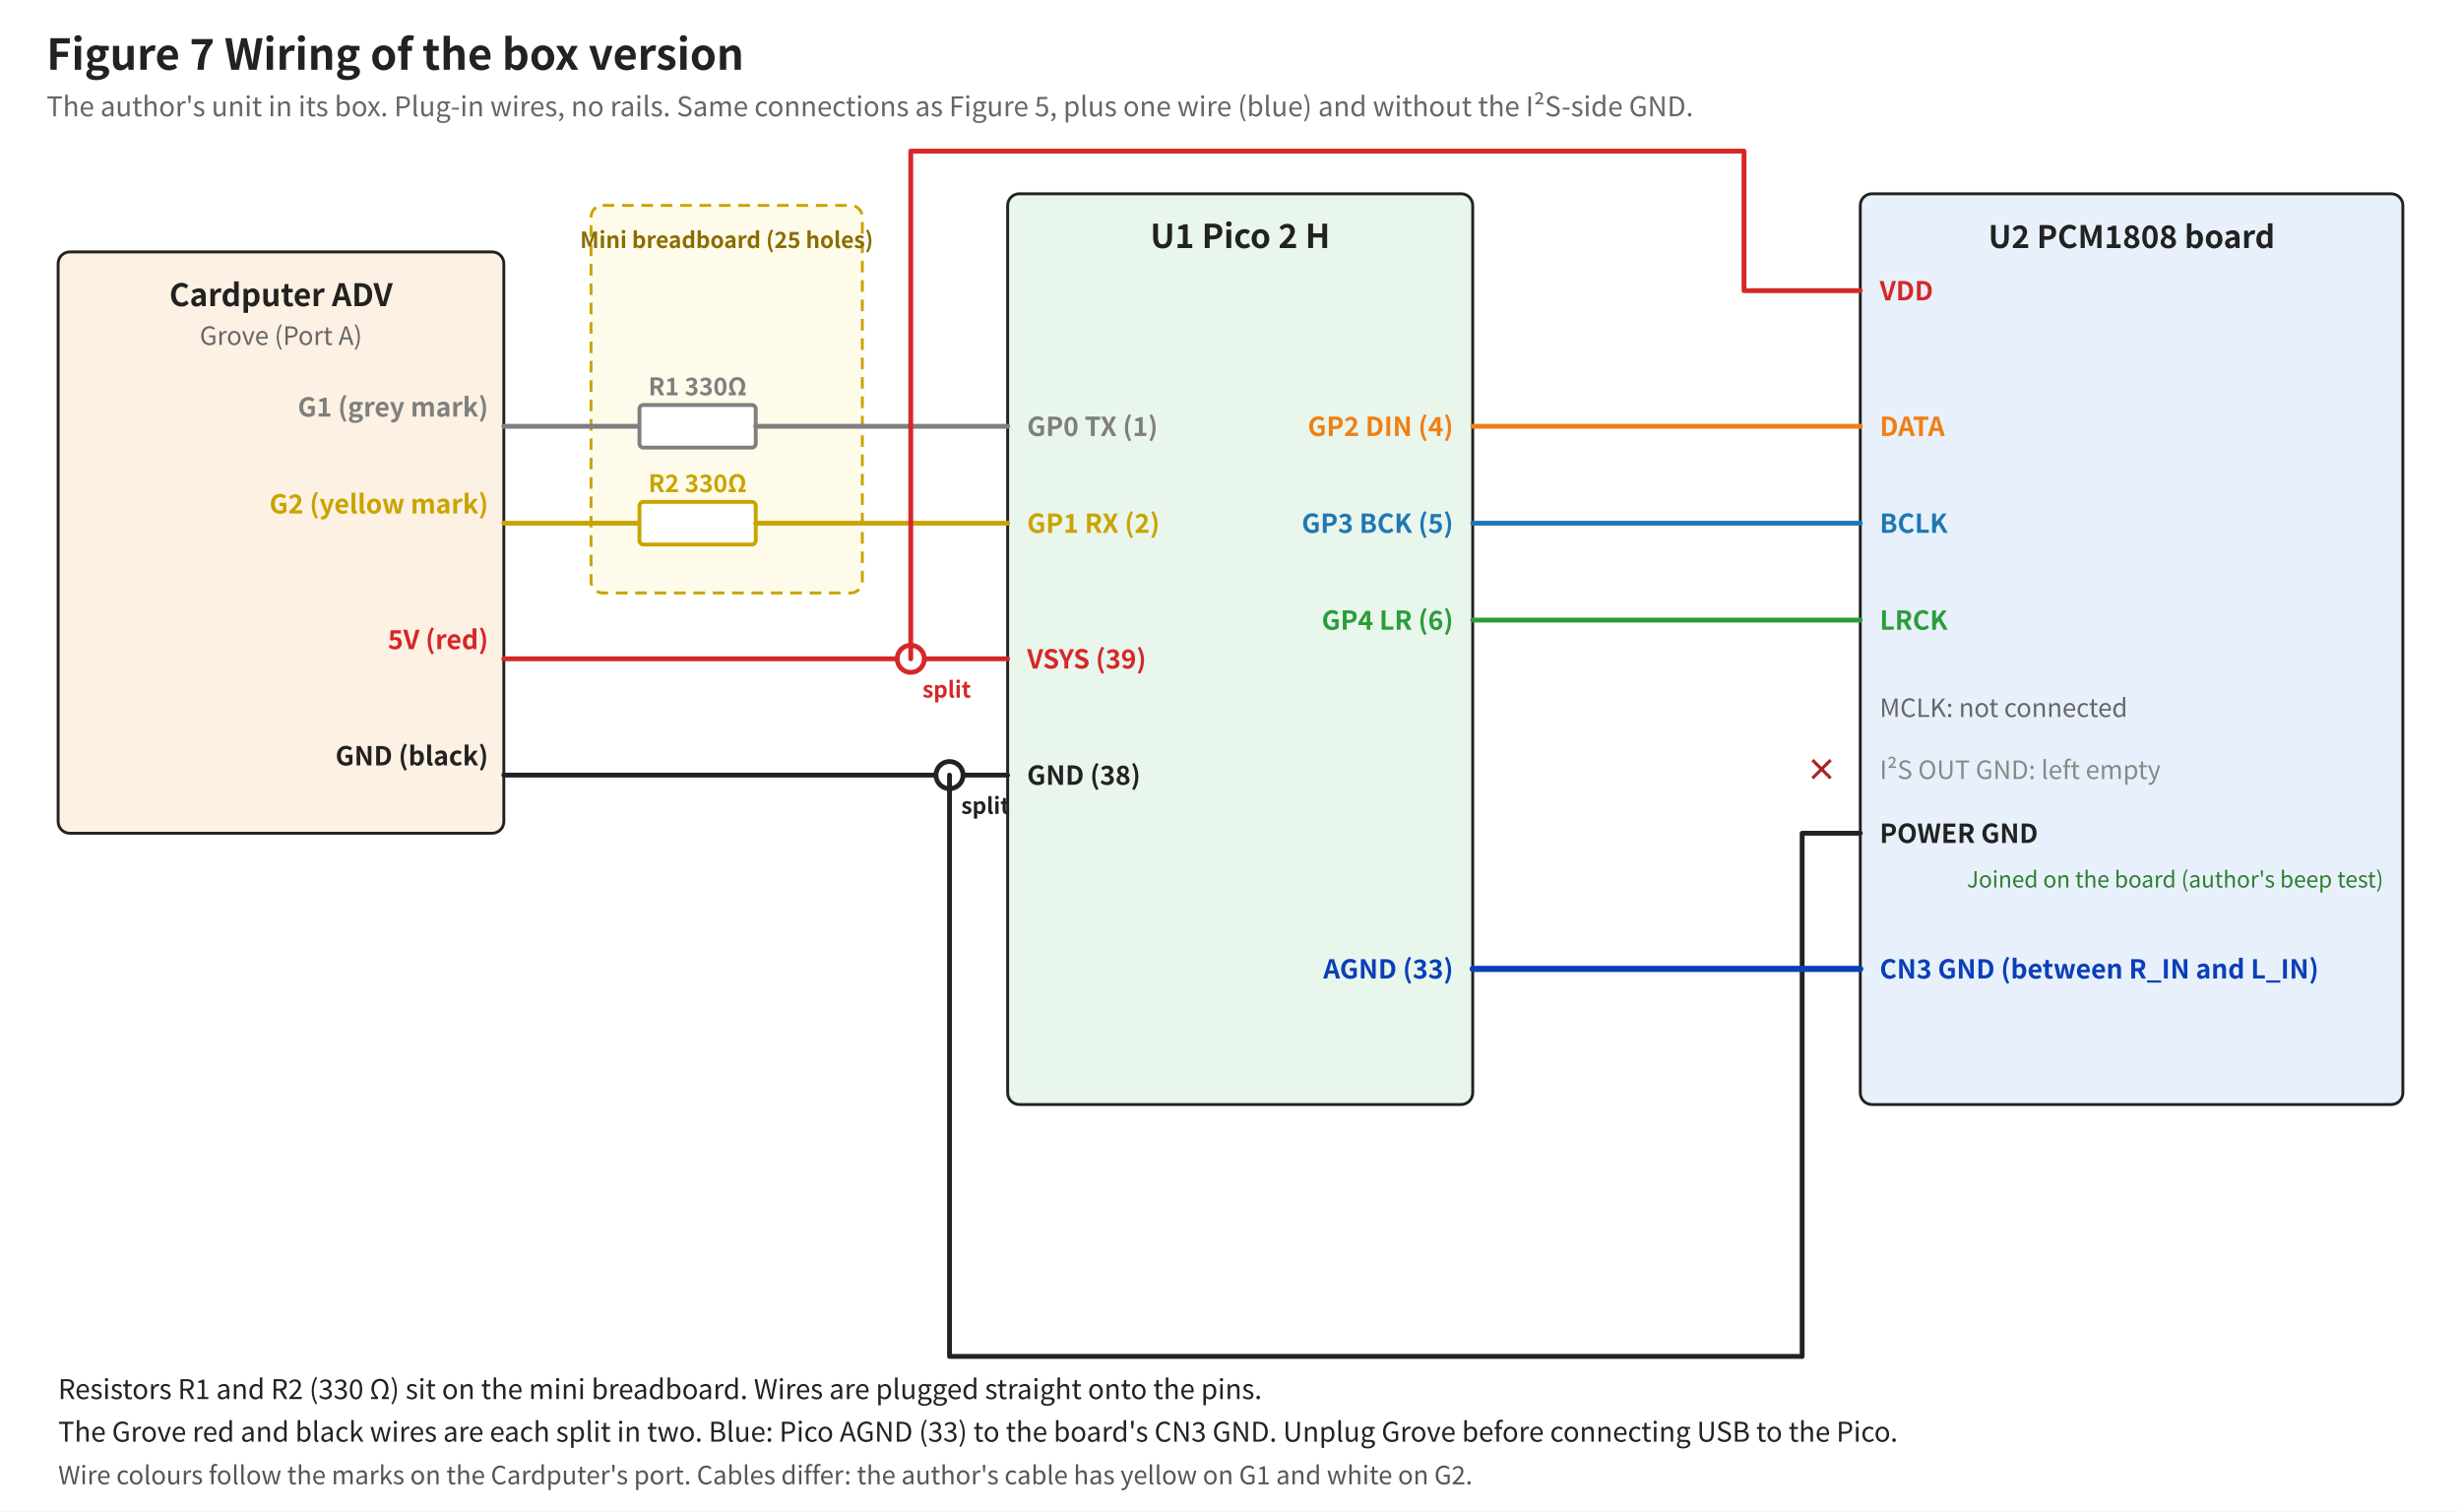
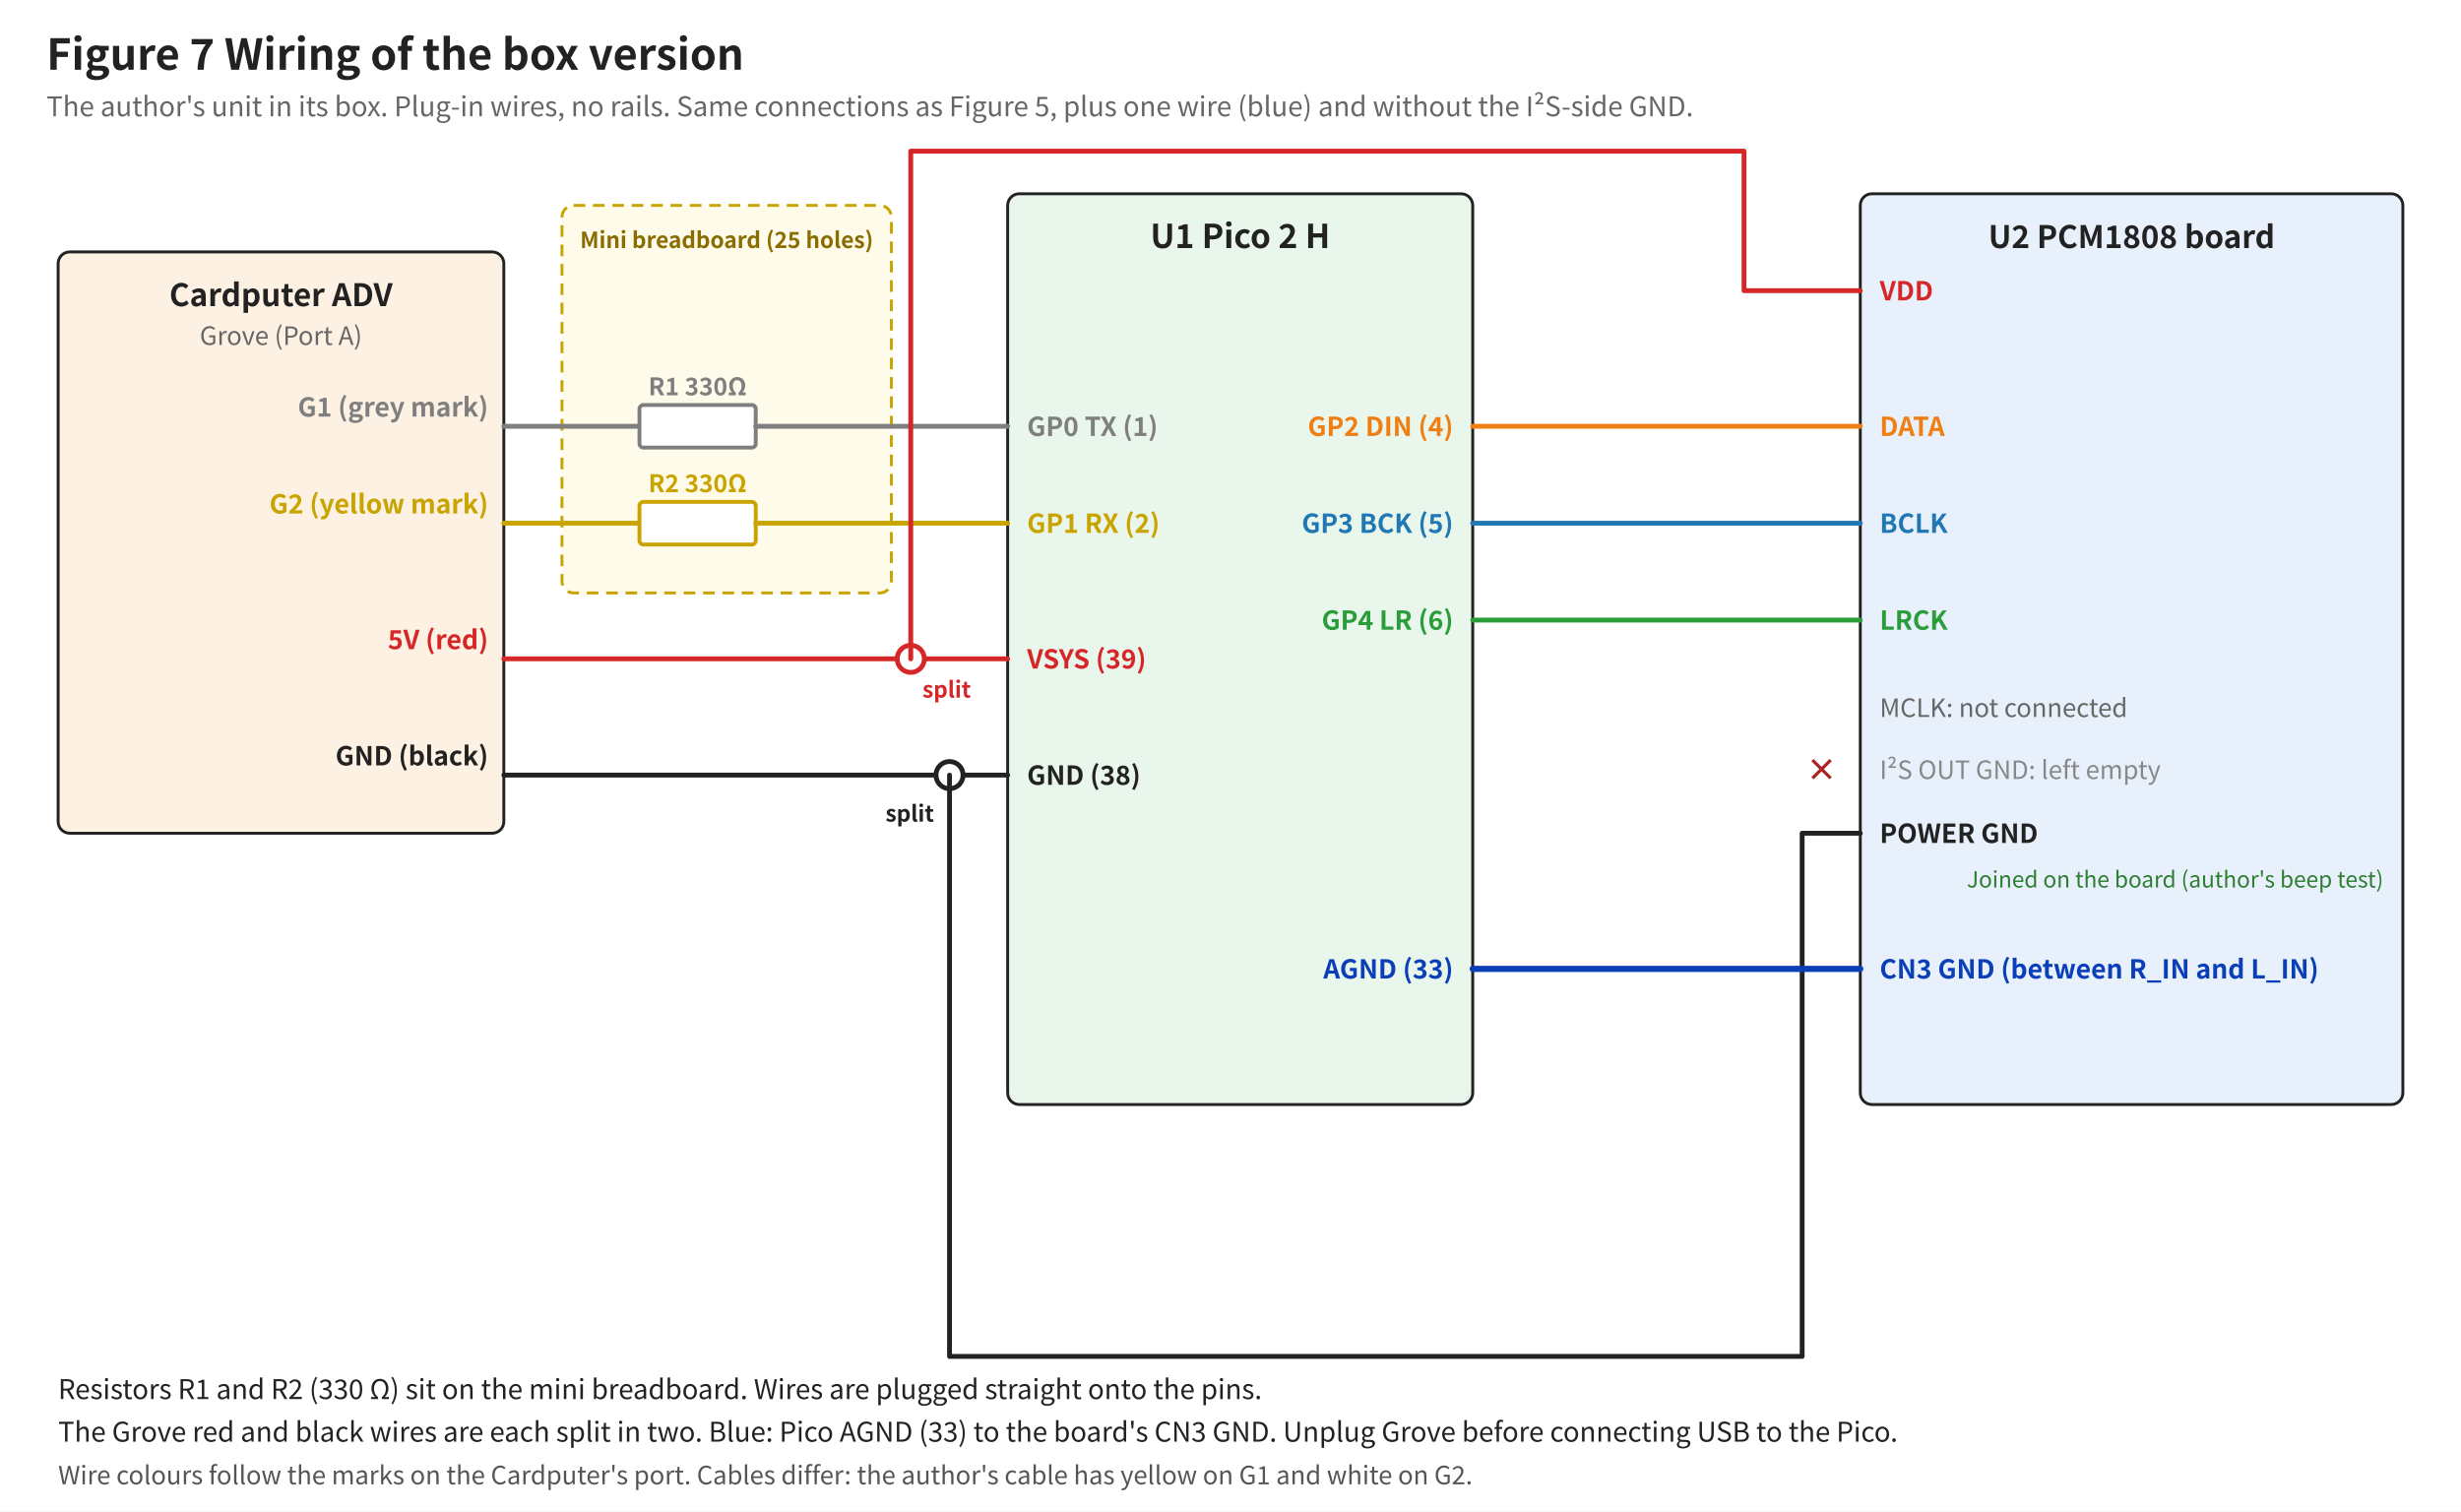
<svg xmlns="http://www.w3.org/2000/svg" viewBox="0 0 1270 780" width="1270" height="780" font-family="'Hiragino Sans','Hiragino Kaku Gothic ProN','Noto Sans CJK JP','Noto Sans JP','Yu Gothic',Meiryo,sans-serif">
  <rect width="1270" height="780" fill="#ffffff" />
  <text x="24" y="36" font-size="22" fill="#222" font-weight="700">Figure 7  Wiring of the box version</text>
  <text x="24" y="60" font-size="14" fill="#666">The author's unit in its box. Plug-in wires, no rails. Same connections as Figure 5, plus one wire (blue) and without the I²S-side GND.</text>
  <rect x="30" y="130" width="230" height="300" rx="6" fill="#fdf1e3" stroke="#222" stroke-width="1.5" />
  <text x="145" y="158" font-size="16" fill="#222" text-anchor="middle" font-weight="700">Cardputer ADV</text>
  <text x="145" y="178" font-size="13" fill="#666" text-anchor="middle" font-weight="400">Grove (Port A)</text>
-   <rect x="305" y="106" width="140" height="200" rx="6" fill="#fffbea" stroke="#c9a400" stroke-width="1.5" stroke-dasharray="6 4" />
+   <rect x="290" y="106" width="170" height="200" rx="6" fill="#fffbea" stroke="#c9a400" stroke-width="1.5" stroke-dasharray="6 4" />
  <text x="375" y="128" font-size="11.5" fill="#8a6d00" text-anchor="middle" font-weight="700">Mini breadboard (25 holes)</text>
  <rect x="520" y="100" width="240" height="470" rx="6" fill="#e9f6ec" stroke="#222" stroke-width="1.5" />
  <text x="640" y="128" font-size="17" fill="#222" text-anchor="middle" font-weight="700">U1  Pico 2 H</text>
  <rect x="960" y="100" width="280" height="470" rx="6" fill="#e8f1fb" stroke="#222" stroke-width="1.5" />
  <text x="1100" y="128" font-size="16" fill="#222" text-anchor="middle" font-weight="700">U2  PCM1808 board</text>
  <text x="252" y="215" font-size="13.5" fill="#7f7f7f" text-anchor="end" font-weight="700">G1 (grey mark)</text>
  <path d="M260 220 L330 220" fill="none" stroke="#7f7f7f" stroke-width="2.5" stroke-linecap="round" stroke-linejoin="round" />
  <rect x="330" y="209" width="60" height="22" rx="2" fill="#fff" stroke="#7f7f7f" stroke-width="2" />
  <text x="360" y="204" font-size="12.5" fill="#7f7f7f" text-anchor="middle" font-weight="700">R1 330Ω</text>
  <path d="M390 220 L520 220" fill="none" stroke="#7f7f7f" stroke-width="2.5" stroke-linecap="round" stroke-linejoin="round" />
  <text x="530" y="225" font-size="13.5" fill="#7f7f7f" text-anchor="start" font-weight="700">GP0 TX (1)</text>
  <text x="252" y="265" font-size="13.5" fill="#c9a400" text-anchor="end" font-weight="700">G2 (yellow mark)</text>
  <path d="M260 270 L330 270" fill="none" stroke="#c9a400" stroke-width="2.5" stroke-linecap="round" stroke-linejoin="round" />
  <rect x="330" y="259" width="60" height="22" rx="2" fill="#fff" stroke="#c9a400" stroke-width="2" />
  <text x="360" y="254" font-size="12.5" fill="#c9a400" text-anchor="middle" font-weight="700">R2 330Ω</text>
  <path d="M390 270 L520 270" fill="none" stroke="#c9a400" stroke-width="2.5" stroke-linecap="round" stroke-linejoin="round" />
  <text x="530" y="275" font-size="13.5" fill="#c9a400" text-anchor="start" font-weight="700">GP1 RX (2)</text>
  <text x="252" y="335" font-size="13.5" fill="#d62728" text-anchor="end" font-weight="700">5V (red)</text>
  <path d="M260 340 L520 340" fill="none" stroke="#d62728" stroke-width="2.5" stroke-linecap="round" stroke-linejoin="round" />
  <text x="530" y="345" font-size="13.5" fill="#d62728" text-anchor="start" font-weight="700">VSYS (39)</text>
  <circle cx="470" cy="340" r="7" fill="#fff" stroke="#d62728" stroke-width="2.5" />
  <text x="476" y="360" font-size="11.5" fill="#d62728" text-anchor="start" font-weight="700">split</text>
  <path d="M470 340 L470 78 L900 78 L900 150 L960 150" fill="none" stroke="#d62728" stroke-width="2.5" stroke-linecap="round" stroke-linejoin="round" />
  <text x="970" y="155" font-size="13.5" fill="#d62728" text-anchor="start" font-weight="700">VDD</text>
  <text x="252" y="395" font-size="13.5" fill="#222222" text-anchor="end" font-weight="700">GND (black)</text>
  <path d="M260 400 L520 400" fill="none" stroke="#222222" stroke-width="2.5" stroke-linecap="round" stroke-linejoin="round" />
  <text x="530" y="405" font-size="13.5" fill="#222222" text-anchor="start" font-weight="700">GND (38)</text>
  <circle cx="490" cy="400" r="7" fill="#fff" stroke="#222222" stroke-width="2.5" />
-   <text x="496" y="420" font-size="11.5" fill="#222222" text-anchor="start" font-weight="700">split</text>
+   <text x="482" y="424" font-size="11.5" fill="#222222" text-anchor="end" font-weight="700">split</text>
  <path d="M490 400 L490 700 L930 700 L930 430 L960 430" fill="none" stroke="#222222" stroke-width="2.5" stroke-linecap="round" stroke-linejoin="round" />
  <text x="970" y="435" font-size="13.5" fill="#222222" text-anchor="start" font-weight="700">POWER GND</text>
  <text x="750" y="225" font-size="13.5" fill="#f07f13" text-anchor="end" font-weight="700">GP2 DIN (4)</text>
  <path d="M760 220 L960 220" fill="none" stroke="#f07f13" stroke-width="2.5" stroke-linecap="round" stroke-linejoin="round" />
  <text x="970" y="225" font-size="13.5" fill="#f07f13" text-anchor="start" font-weight="700">DATA</text>
  <text x="750" y="275" font-size="13.5" fill="#1f77b4" text-anchor="end" font-weight="700">GP3 BCK (5)</text>
  <path d="M760 270 L960 270" fill="none" stroke="#1f77b4" stroke-width="2.5" stroke-linecap="round" stroke-linejoin="round" />
  <text x="970" y="275" font-size="13.5" fill="#1f77b4" text-anchor="start" font-weight="700">BCLK</text>
  <text x="750" y="325" font-size="13.5" fill="#2a9d3a" text-anchor="end" font-weight="700">GP4 LR (6)</text>
  <path d="M760 320 L960 320" fill="none" stroke="#2a9d3a" stroke-width="2.5" stroke-linecap="round" stroke-linejoin="round" />
  <text x="970" y="325" font-size="13.5" fill="#2a9d3a" text-anchor="start" font-weight="700">LRCK</text>
  <text x="970" y="370" font-size="13" fill="#666" text-anchor="start" font-weight="400">MCLK: not connected</text>
  <text x="970" y="402" font-size="13" fill="#888" text-anchor="start" font-weight="400">I²S OUT GND: left empty</text>
  <text x="948" y="403" font-size="16" fill="#aa2222" text-anchor="end" font-weight="700">×</text>
  <text x="1230" y="458" font-size="11.5" fill="#2e7d32" text-anchor="end" font-weight="400">Joined on the board (author's beep test)</text>
  <text x="750" y="505" font-size="13.5" fill="#0b3fb8" text-anchor="end" font-weight="700">AGND (33)</text>
  <path d="M760 500 L960 500" fill="none" stroke="#0b3fb8" stroke-width="3.2" stroke-linecap="round" stroke-linejoin="round" />
  <text x="970" y="505" font-size="13.5" fill="#0b3fb8" text-anchor="start" font-weight="700">CN3 GND (between R_IN and L_IN)</text>
  <text x="30" y="722" font-size="14" fill="#222" text-anchor="start" font-weight="400">Resistors R1 and R2 (330 Ω) sit on the mini breadboard. Wires are plugged straight onto the pins.</text>
  <text x="30" y="744" font-size="14" fill="#222" text-anchor="start" font-weight="400">The Grove red and black wires are each split in two. Blue: Pico AGND (33) to the board's CN3 GND.  Unplug Grove before connecting USB to the Pico.</text>
  <text x="30" y="766" font-size="13" fill="#555" text-anchor="start" font-weight="400">Wire colours follow the marks on the Cardputer's port. Cables differ: the author's cable has yellow on G1 and white on G2.</text>
</svg>
